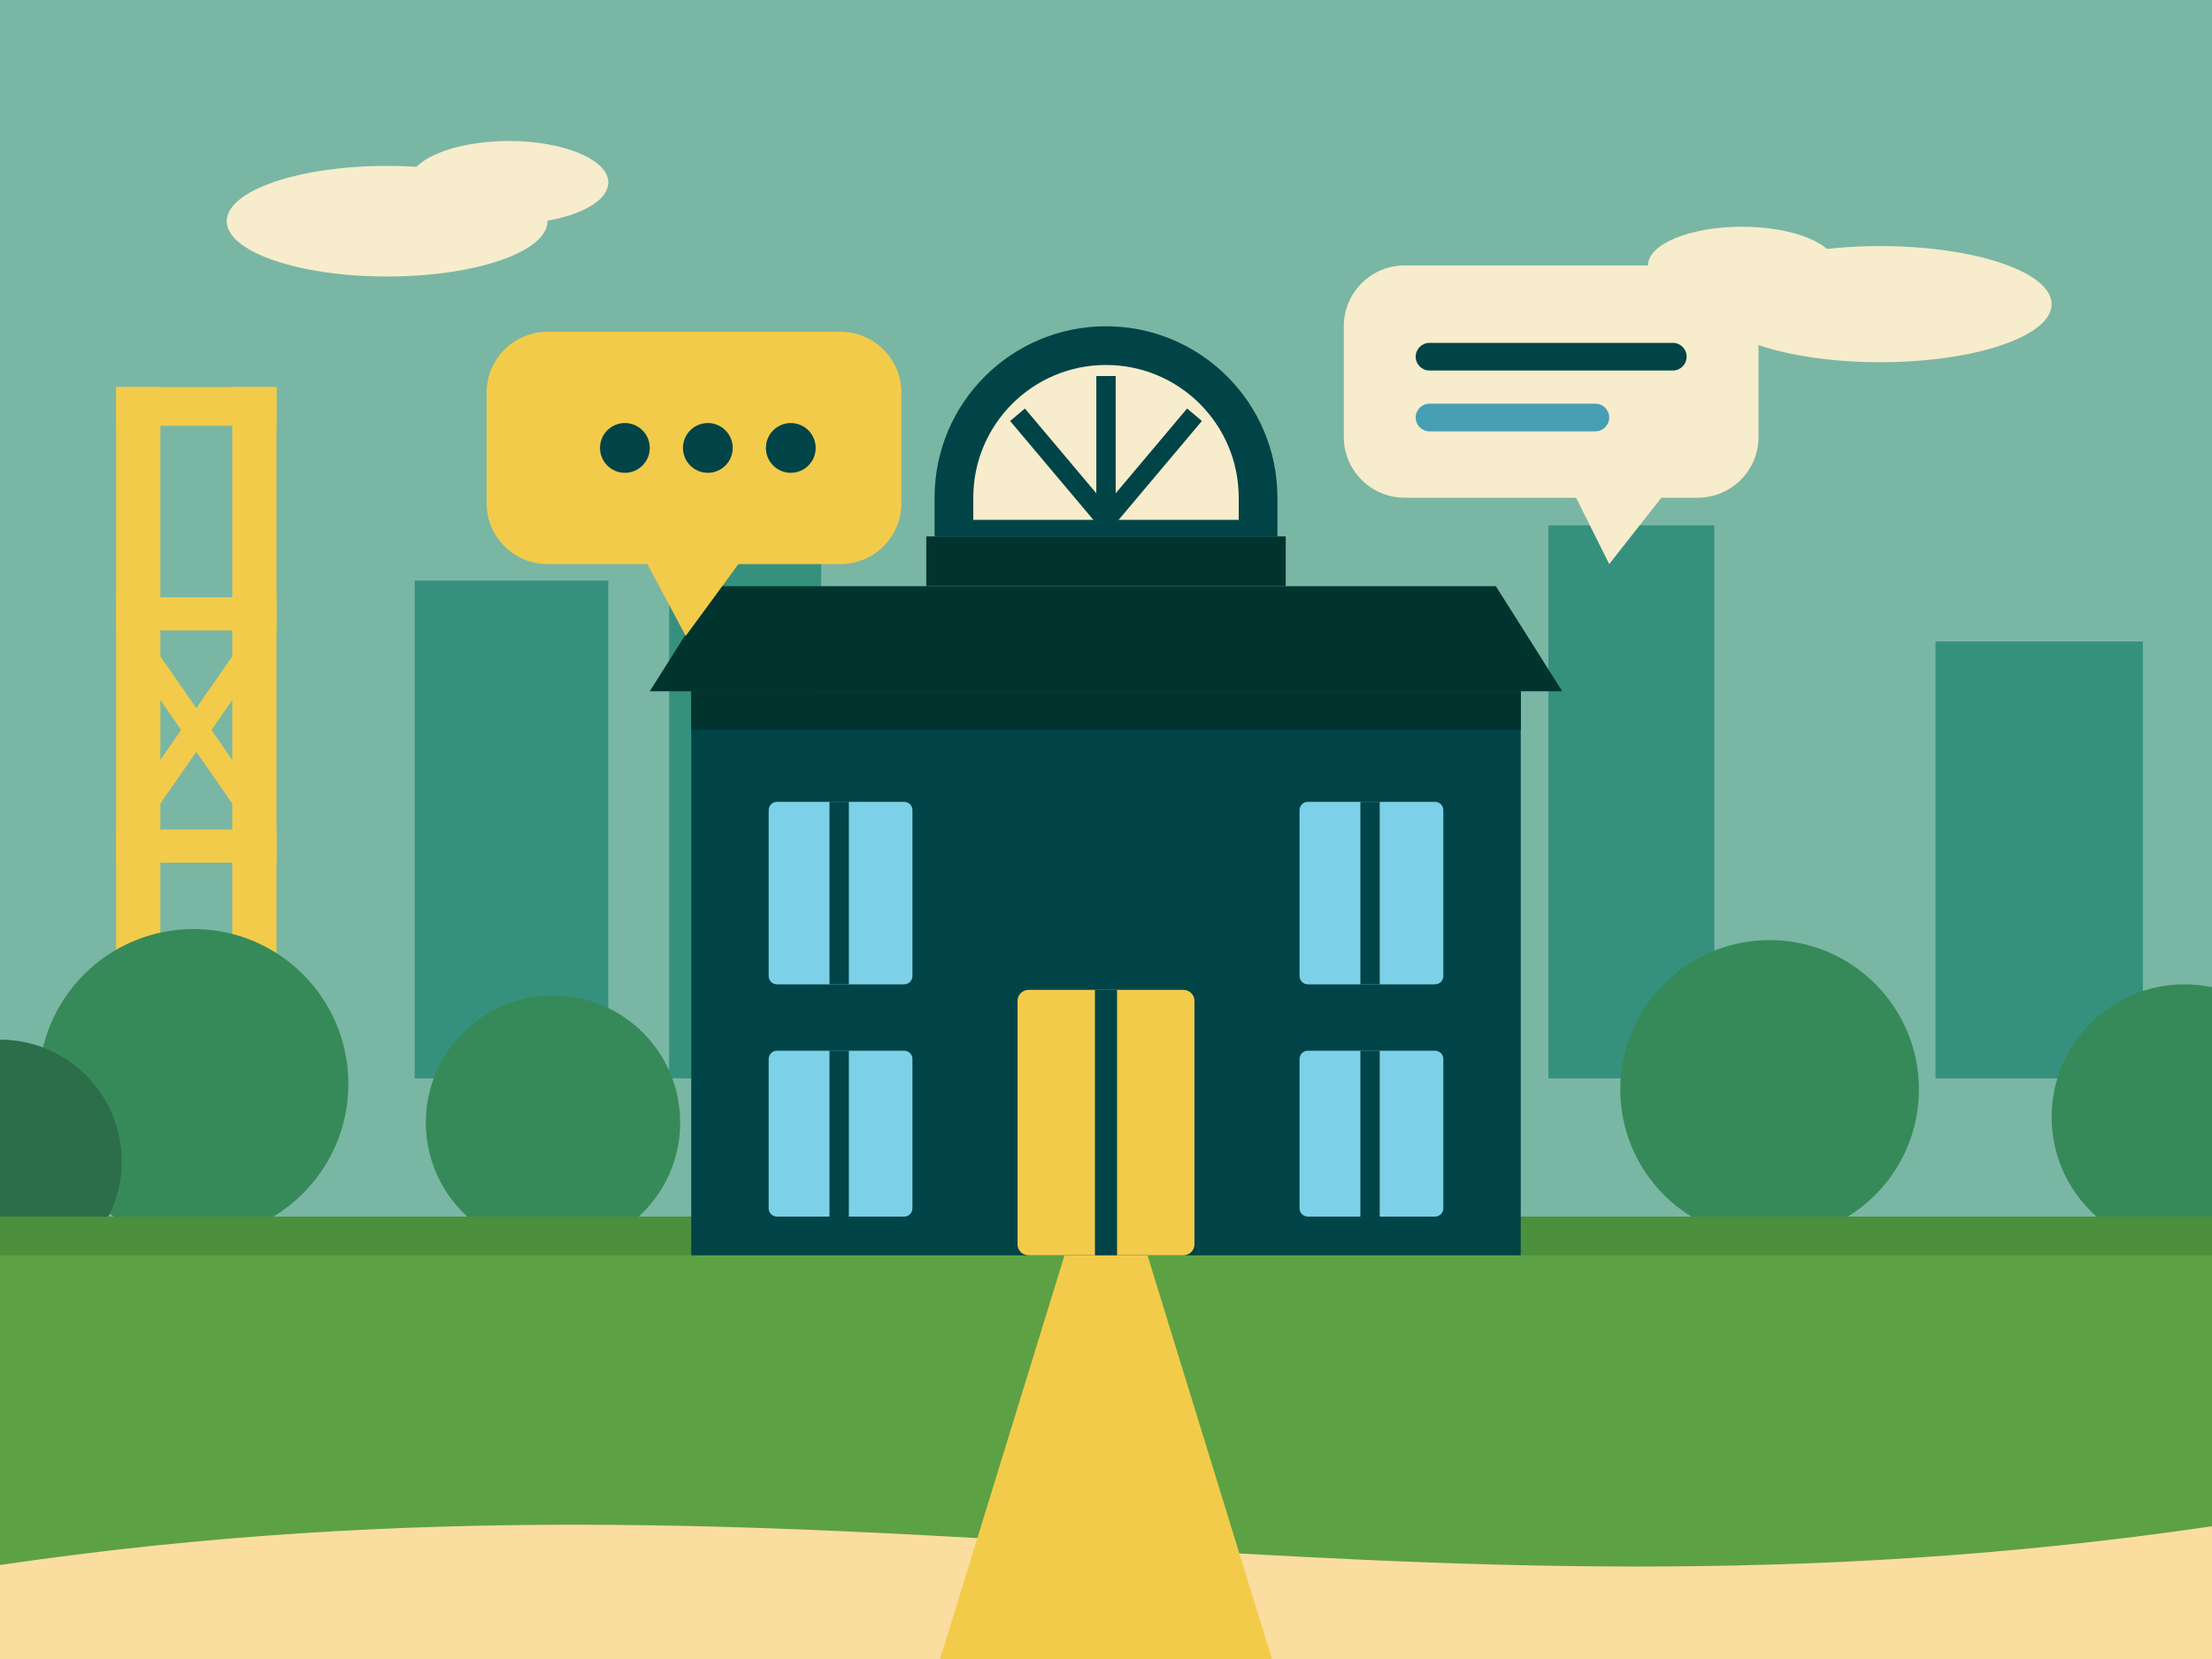
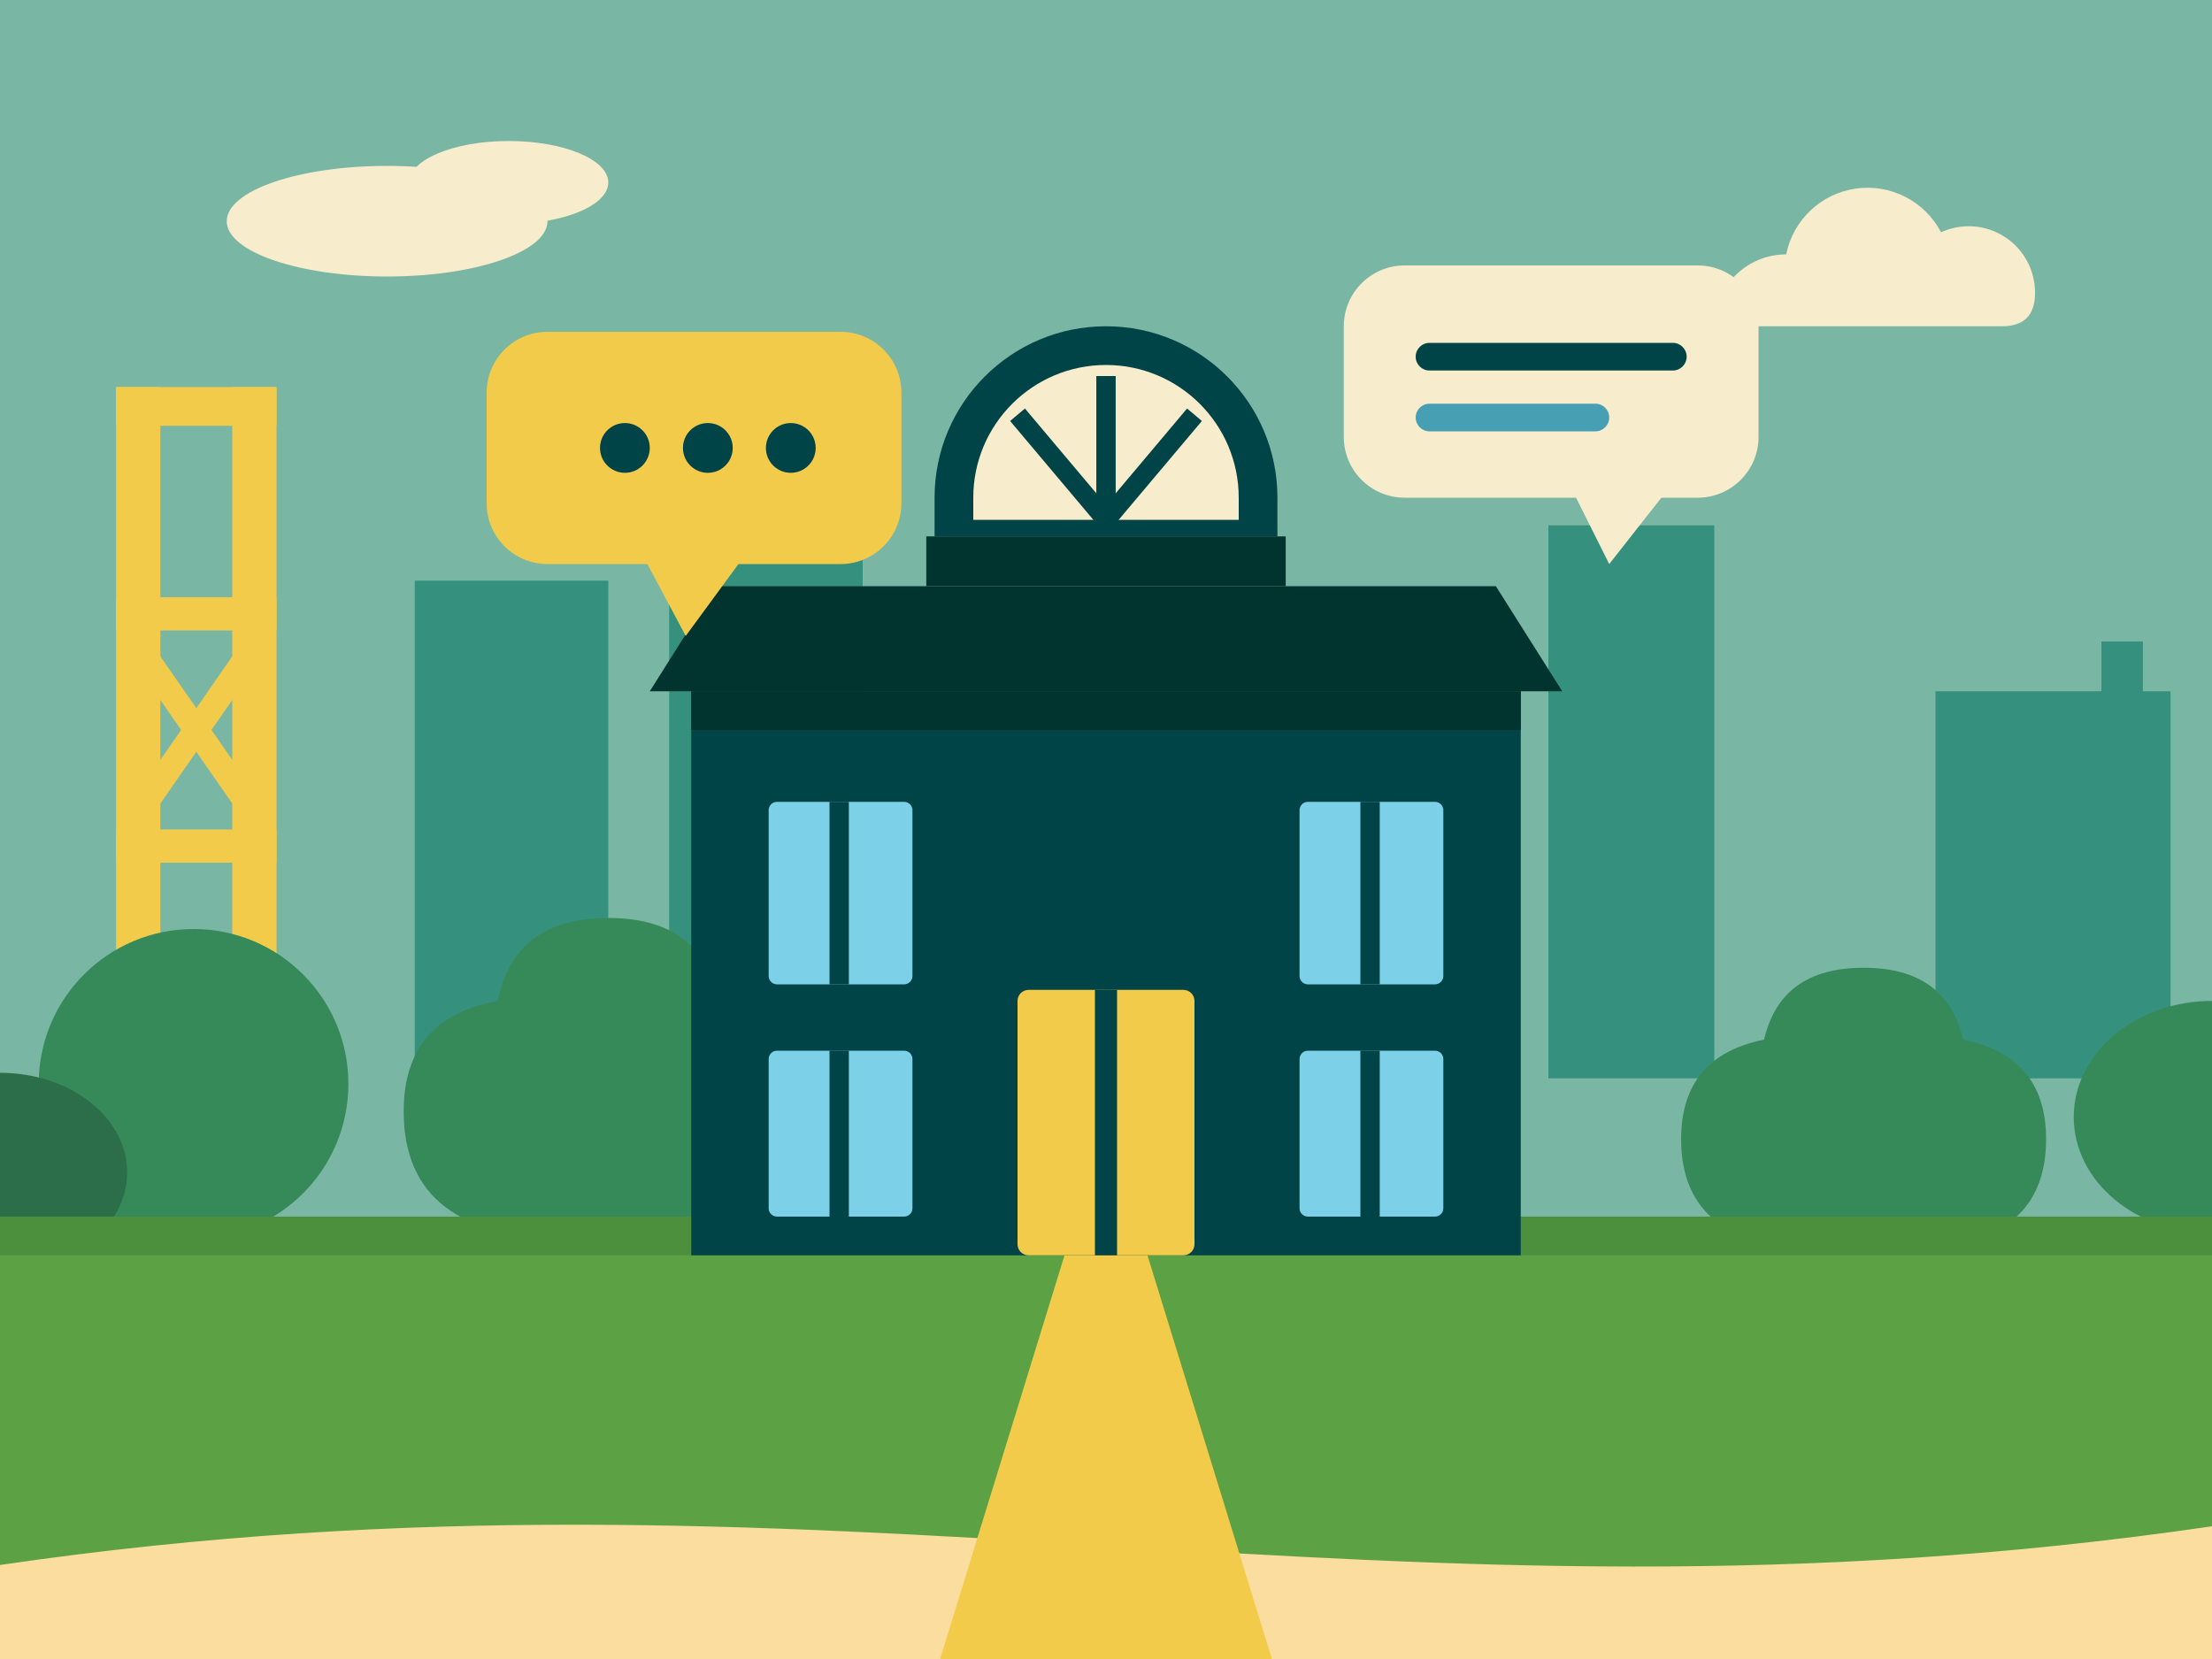
<svg xmlns="http://www.w3.org/2000/svg" width="800" height="600" viewBox="0 0 800 600" fill="none" role="img" aria-label="Flat vector illustration of a neighborhood meeting hall with a fanlight window and speech bubbles, downtown Sacramento skyline behind">
  <g transform="translate(0 0)">
    <rect width="2400" height="600" fill="#7AB6A4" />
    <g fill="#F7ECCC">
      <ellipse cx="140" cy="80" rx="58" ry="20" />
      <ellipse cx="184" cy="66" rx="36" ry="15" />
-       <ellipse cx="680" cy="110" rx="62" ry="21" />
-       <ellipse cx="630" cy="96" rx="34" ry="14" />
+       <path d="M620 118 a26 26 0 0 1 26 -26 a30 30 0 0 1 56 -8 a24 24 0 0 1 34 22 q0 12 -12 12 h-92 q-12 0 -12 -12 Z" />
      <ellipse cx="1080" cy="70" rx="56" ry="19" />
-       <ellipse cx="1124" cy="58" rx="32" ry="13" />
-       <ellipse cx="1560" cy="98" rx="60" ry="20" />
-       <ellipse cx="1512" cy="84" rx="34" ry="14" />
+       <path d="M1500 104 a22 22 0 0 1 22 -22 a26 26 0 0 1 48 -7 a20 20 0 0 1 30 19 q0 10 -10 10 h-80 q-10 0 -10 -10 Z" />
      <ellipse cx="1980" cy="74" rx="58" ry="20" />
      <ellipse cx="2026" cy="60" rx="34" ry="14" />
-       <ellipse cx="2320" cy="108" rx="54" ry="18" />
+       <path d="M2260 122 a24 24 0 0 1 24 -24 a28 28 0 0 1 52 -8 a22 22 0 0 1 32 20 q0 12 -12 12 h-84 q-12 0 -12 -12 Z" />
    </g>
    <g fill="#F3CB4A">
      <rect x="42" y="140" width="16" height="245" />
      <rect x="84" y="140" width="16" height="245" />
      <rect x="42" y="140" width="58" height="14" />
      <rect x="42" y="216" width="58" height="12" />
      <path d="M46 228 L96 300 M96 228 L46 300" stroke="#F3CB4A" stroke-width="9" />
      <rect x="42" y="300" width="58" height="12" />
    </g>
    <g fill="#35917E">
      <rect x="150" y="210" width="70" height="180" />
-       <rect x="242" y="160" width="55" height="230" />
+       <path d="M242 390 v-200 h40 l15 -30 15 30 v200 Z" />
      <rect x="560" y="190" width="60" height="200" />
-       <rect x="700" y="232" width="75" height="158" />
+       <path d="M700 390 v-140 h60 v-18 h15 v18 h10 v140 Z" />
      <rect x="900" y="175" width="65" height="215" />
-       <rect x="1012" y="140" width="52" height="250" />
+       <path d="M1012 390 v-230 h36 l16 -26 16 26 v230 Z" />
      <rect x="1310" y="200" width="60" height="190" />
      <rect x="1422" y="165" width="58" height="225" />
-       <rect x="1700" y="185" width="62" height="205" />
+       <path d="M1700 390 v-185 h50 v-20 h12 v20 h12 v185 Z" />
      <rect x="1812" y="150" width="50" height="240" />
-       <rect x="2120" y="195" width="66" height="195" />
+       <path d="M2120 390 v-175 h44 l14 -24 14 24 v175 Z" />
      <rect x="2232" y="228" width="72" height="162" />
    </g>
    <g>
      <rect x="1108" y="300" width="120" height="90" fill="#F7ECCC" />
      <path d="M1132 300 v-38 a36 36 0 0 1 72 0 v38 Z" fill="#F7ECCC" />
      <circle cx="1168" cy="252" r="7" fill="#F7ECCC" />
      <g fill="#35917E">
        <rect x="1122" y="316" width="10" height="60" />
        <rect x="1144" y="316" width="10" height="60" />
        <rect x="1166" y="316" width="10" height="60" />
        <rect x="1188" y="316" width="10" height="60" />
        <rect x="1210" y="316" width="8" height="60" />
      </g>
    </g>
    <g fill="#368A59">
      <circle cx="70" cy="392" r="56" />
-       <circle cx="200" cy="406" r="46" />
-       <circle cx="340" cy="396" r="52" />
+       <path d="M220 452 q-60 0 -60 -46 q0 -34 34 -40 q6 -30 40 -30 q34 0 40 30 q34 6 34 40 q0 46 -60 46 Z" transform="translate(-14 -4)" />
+       <ellipse cx="360" cy="402" rx="56" ry="44" />
      <circle cx="500" cy="408" r="44" />
-       <circle cx="640" cy="394" r="54" />
-       <circle cx="790" cy="404" r="48" />
+       <path d="M660 452 q-52 0 -52 -40 q0 -30 30 -36 q6 -26 36 -26 q30 0 36 26 q30 6 30 36 q0 40 -52 40 Z" />
+       <ellipse cx="800" cy="404" rx="50" ry="42" />
      <circle cx="930" cy="392" r="52" />
-       <circle cx="1070" cy="406" r="46" />
-       <circle cx="1230" cy="398" r="50" />
+       <ellipse cx="1070" cy="408" rx="52" ry="40" />
+       <path d="M1250 452 q-56 0 -56 -44 q0 -32 32 -38 q6 -28 38 -28 q32 0 38 28 q32 6 32 38 q0 44 -56 44 Z" transform="translate(-20 -6)" />
      <circle cx="1380" cy="408" r="44" />
-       <circle cx="1520" cy="392" r="54" />
+       <ellipse cx="1520" cy="396" rx="58" ry="46" />
      <circle cx="1660" cy="404" r="48" />
-       <circle cx="1800" cy="394" r="52" />
-       <circle cx="1950" cy="406" r="46" />
+       <path d="M1830 452 q-54 0 -54 -42 q0 -32 32 -38 q6 -26 36 -26 q30 0 36 26 q32 6 32 38 q0 42 -54 42 Z" transform="translate(-16 -2)" />
+       <ellipse cx="1950" cy="406" rx="48" ry="40" />
      <circle cx="2090" cy="396" r="52" />
-       <circle cx="2230" cy="408" r="44" />
+       <ellipse cx="2230" cy="410" rx="46" ry="38" />
      <circle cx="2360" cy="394" r="52" />
    </g>
    <g fill="#2B6E49">
-       <circle cx="0" cy="420" r="44" />
+       <ellipse cx="0" cy="424" rx="46" ry="36" />
      <circle cx="420" cy="424" r="40" />
-       <circle cx="860" cy="420" r="42" />
+       <ellipse cx="860" cy="424" rx="46" ry="36" />
      <circle cx="1300" cy="424" r="40" />
-       <circle cx="1740" cy="420" r="42" />
+       <ellipse cx="1740" cy="424" rx="44" ry="36" />
      <circle cx="2180" cy="424" r="40" />
-       <circle cx="2400" cy="418" r="44" />
+       <ellipse cx="2400" cy="420" rx="46" ry="38" />
+     </g>
+     <g>
+       <rect x="2286" y="404" width="10" height="52" fill="#7A4A21" />
+       <ellipse cx="2291" cy="388" rx="34" ry="38" fill="#EC8A1F" />
    </g>
    <rect y="440" width="2400" height="160" fill="#5DA145" />
    <rect y="440" width="2400" height="14" fill="#4C8F3D" />
    <path d="M0 566 C 300 522 500 596 800 552 C 1100 508 1300 592 1600 550 C 1900 508 2150 588 2400 540 L2400 600 L0 600 Z" fill="#FBDD9F" />
  </g>
  <path d="M340 600 L385 454 H415 L460 600 Z" fill="#F3CB4A" />
  <g>
    <rect x="250" y="250" width="300" height="204" fill="#004447" />
    <rect x="250" y="250" width="300" height="14" fill="#01332F" />
    <path d="M235 250 H565 L541 212 H259 Z" fill="#01332F" />
    <path d="M400 118 a62 62 0 0 1 62 62 v14 h-124 v-14 a62 62 0 0 1 62 -62 Z" fill="#004447" />
    <path d="M400 132 a48 48 0 0 1 48 48 v8 h-96 v-8 a48 48 0 0 1 48 -48 Z" fill="#F7ECCC" />
    <g stroke="#004447" stroke-width="7">
      <line x1="400" y1="188" x2="400" y2="136" />
      <line x1="400" y1="188" x2="368" y2="150" />
      <line x1="400" y1="188" x2="432" y2="150" />
    </g>
    <rect x="335" y="194" width="130" height="18" fill="#01332F" />
    <rect x="368" y="358" width="64" height="96" rx="4" fill="#F3CB4A" />
    <rect x="396" y="358" width="8" height="96" fill="#004447" />
    <g fill="#7CD1E8">
      <rect x="278" y="290" width="52" height="66" rx="3" />
      <rect x="470" y="290" width="52" height="66" rx="3" />
      <rect x="278" y="380" width="52" height="60" rx="3" />
      <rect x="470" y="380" width="52" height="60" rx="3" />
    </g>
    <g fill="#004447">
      <rect x="300" y="290" width="7" height="66" />
      <rect x="492" y="290" width="7" height="66" />
      <rect x="300" y="380" width="7" height="60" />
      <rect x="492" y="380" width="7" height="60" />
    </g>
  </g>
  <g>
    <rect x="176" y="120" width="150" height="84" rx="22" fill="#F3CB4A" />
    <path d="M232 200 l16 30 22-30 Z" fill="#F3CB4A" />
    <circle cx="226" cy="162" r="9" fill="#004447" />
    <circle cx="256" cy="162" r="9" fill="#004447" />
    <circle cx="286" cy="162" r="9" fill="#004447" />
    <rect x="486" y="96" width="150" height="84" rx="22" fill="#F7ECCC" />
    <path d="M568 176 l14 28 22-28 Z" fill="#F7ECCC" />
    <rect x="512" y="124" width="98" height="10" rx="5" fill="#004447" />
    <rect x="512" y="146" width="70" height="10" rx="5" fill="#479FB3" />
  </g>
</svg>
